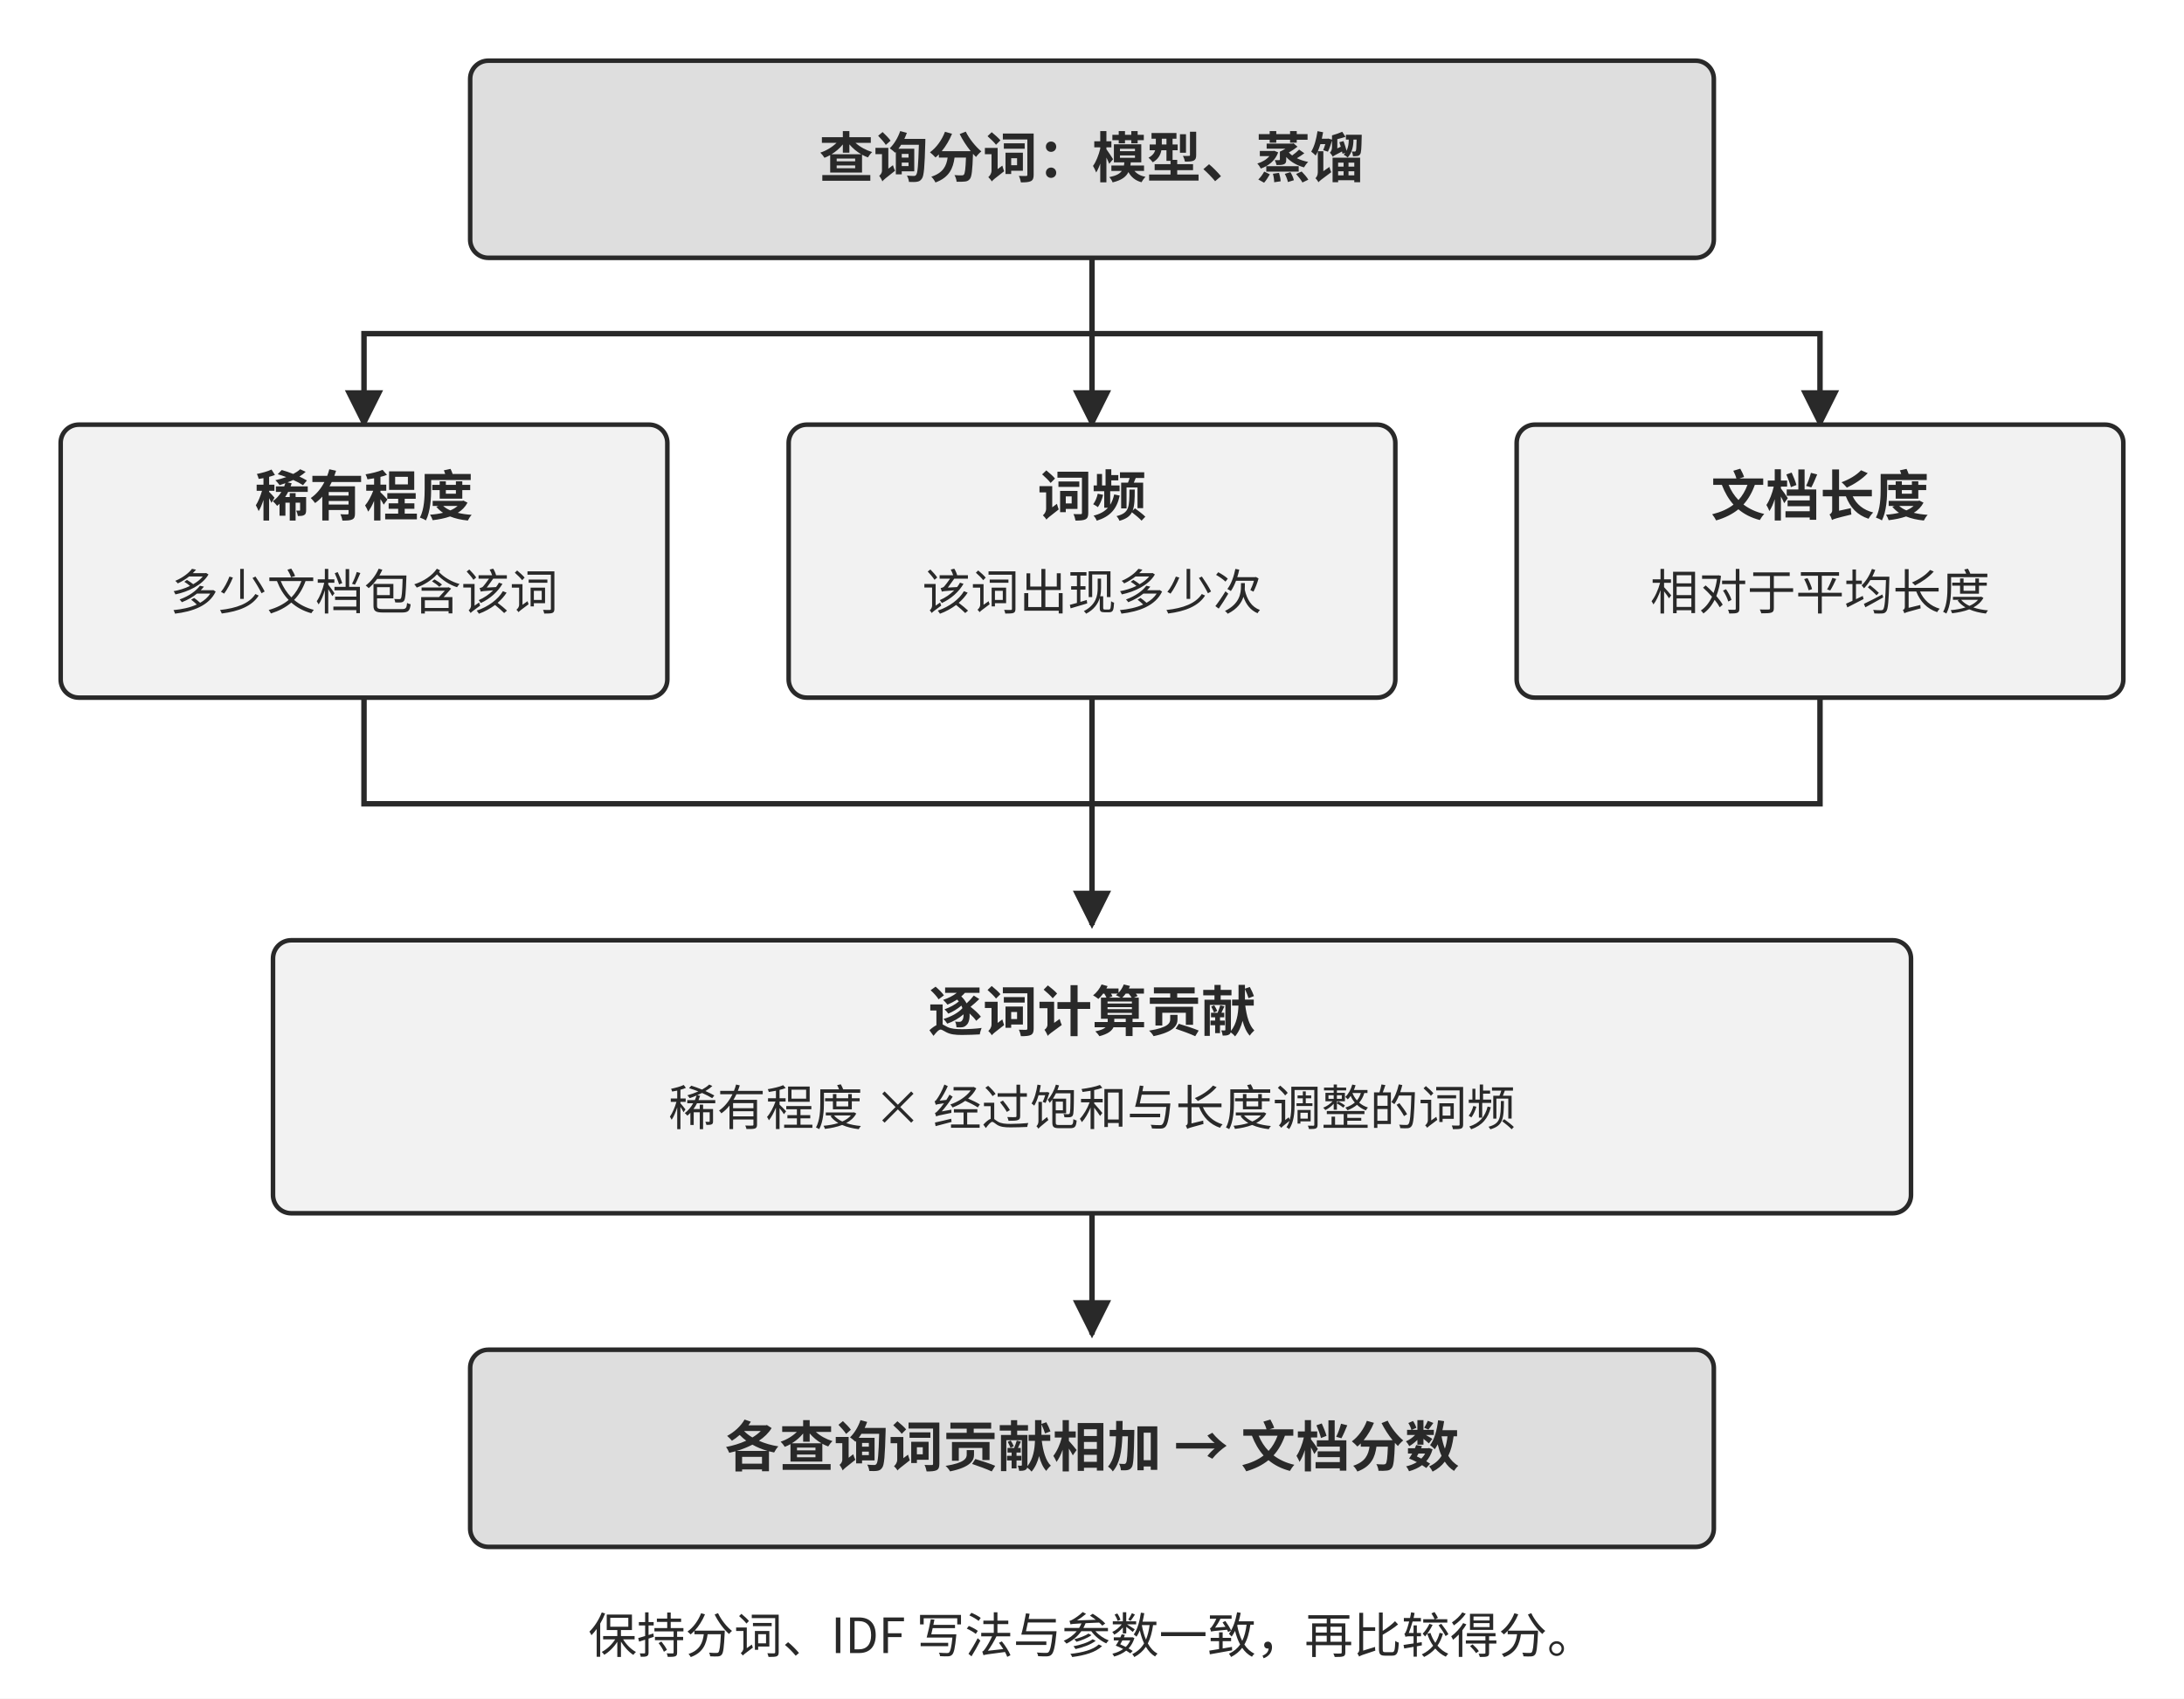
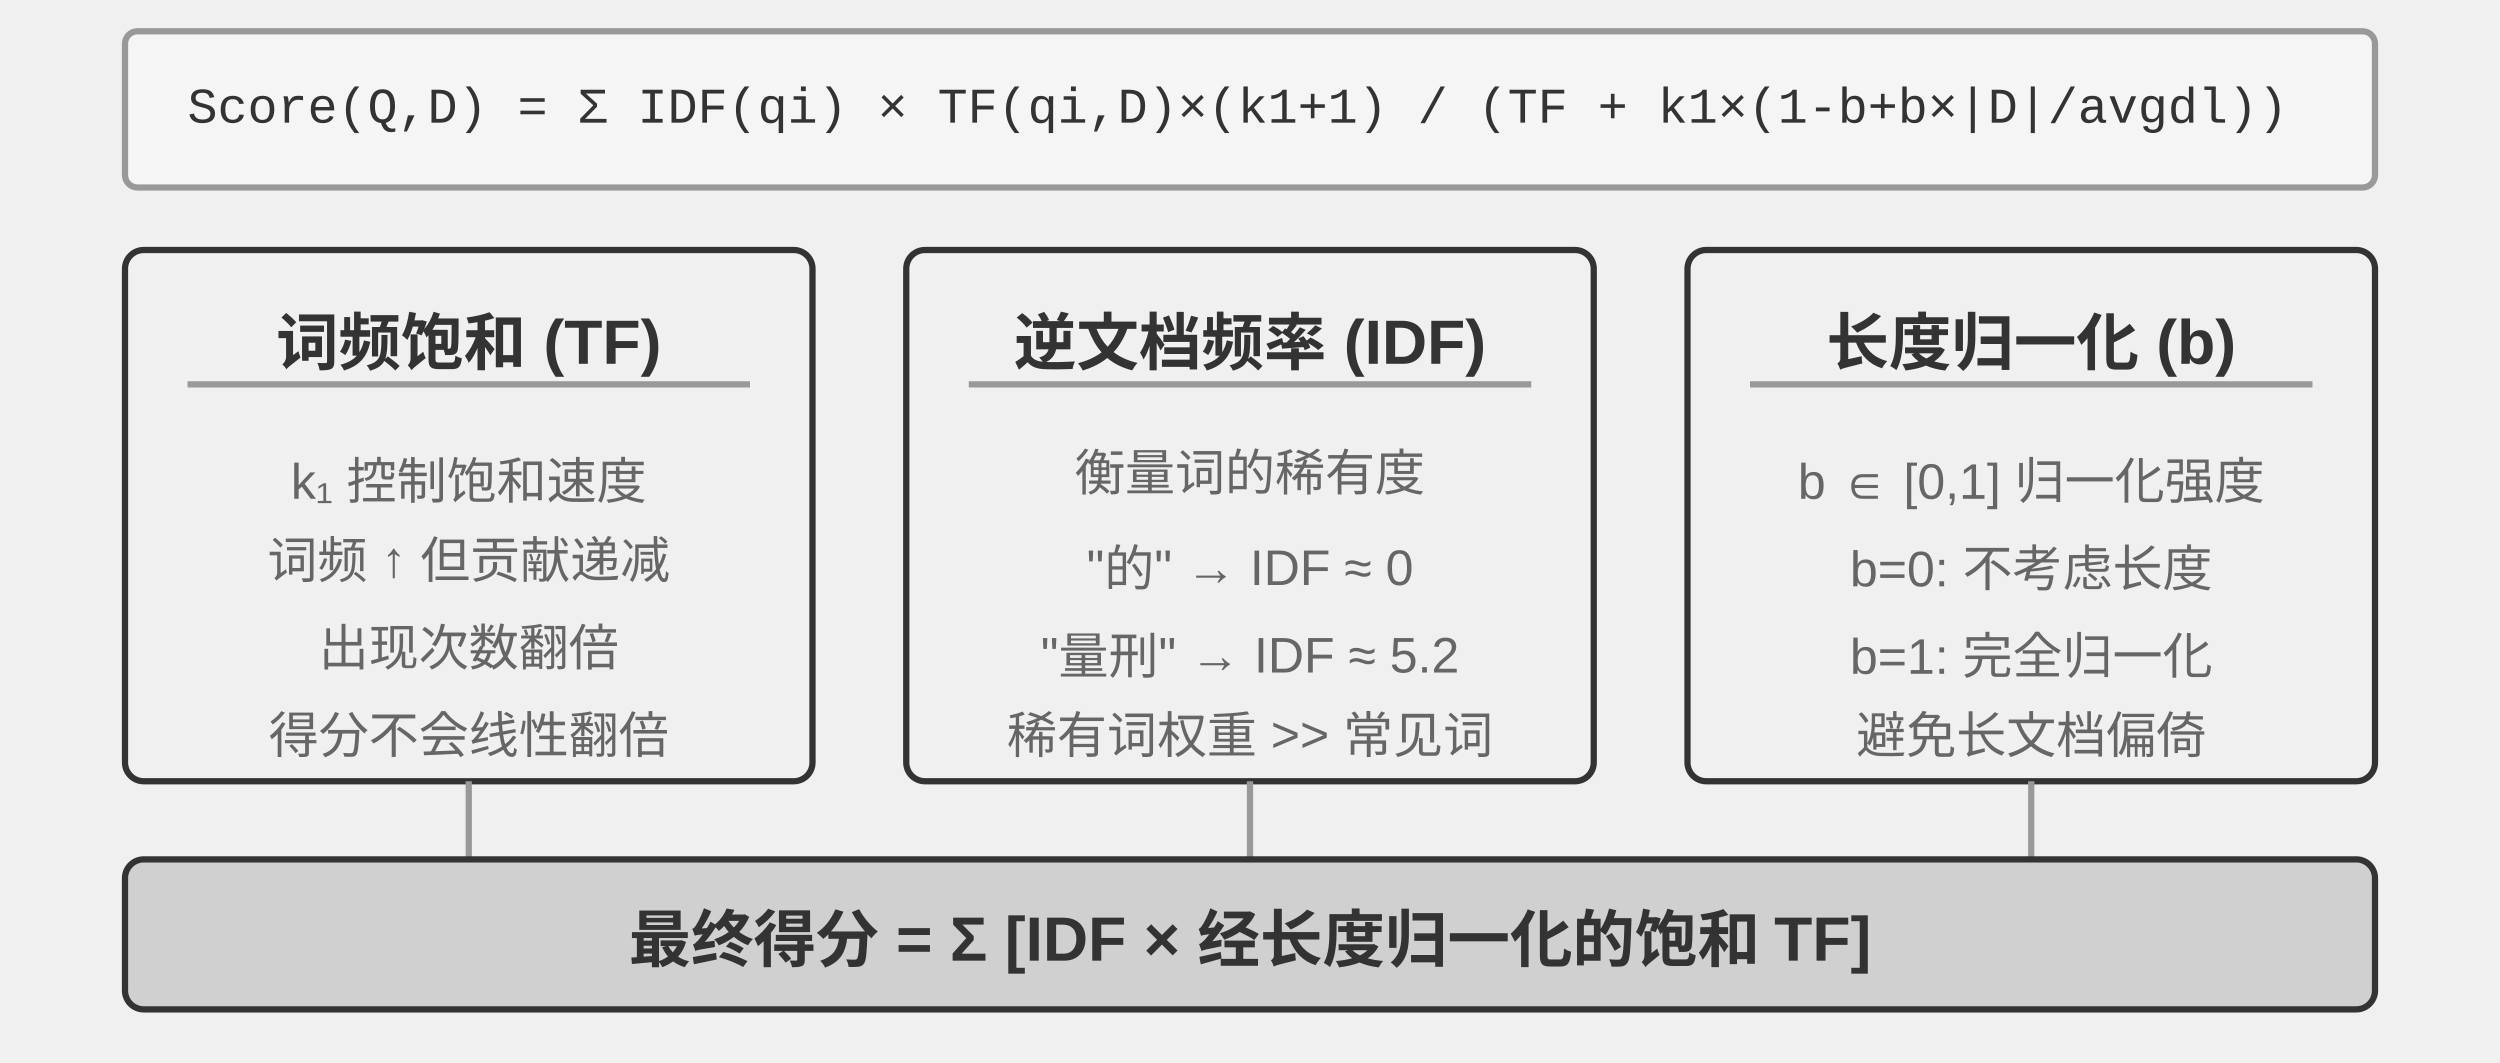
- <svg xmlns="http://www.w3.org/2000/svg" width="150mm" height="116.67mm" viewBox="0 0 720 560" role="img" aria-labelledby="title desc">
+ <svg xmlns="http://www.w3.org/2000/svg" viewBox="0 40 800 340" width="800" height="340" style="background:#ffffff">
  <defs>
-     <marker id="arrow" viewBox="0 0 10 10" refX="9" refY="5" markerWidth="7" markerHeight="7" orient="auto-start-reverse">
-       <path d="M0 0 L10 5 L0 10 Z" fill="#292929" />
+     <marker id="ah" markerWidth="12" markerHeight="8" refX="12" refY="4" orient="auto">
+       <polygon points="0 0, 12 4, 0 8" fill="#333333" />
+     </marker>
+     <marker id="ah-light" markerWidth="12" markerHeight="8" refX="12" refY="4" orient="auto">
+       <polygon points="0 0, 12 4, 0 8" fill="#999999" />
    </marker>
  </defs>
-   <rect width="720" height="560" fill="#ffffff" />
-   <rect x="155" y="20" width="410" height="65" rx="6" fill="#dedede" stroke="#292929" stroke-width="1.5" />
-   <text x="360.0" y="58.5" font-family="Noto Sans CJK SC,Source Han Sans CN,Microsoft YaHei,sans-serif" font-size="18" font-weight="700" text-anchor="middle" fill="#292929">查询分词：模型、蒸馏</text>
-   <path d="M 360 85 L 360 110" fill="none" stroke="#292929" stroke-width="1.8" />
-   <path d="M 360 110 L 120 110 L 120 140" fill="none" stroke="#292929" stroke-width="1.8" marker-end="url(#arrow)" />
-   <path d="M 360 110 L 360 110 L 360 140" fill="none" stroke="#292929" stroke-width="1.8" marker-end="url(#arrow)" />
-   <path d="M 360 110 L 600 110 L 600 140" fill="none" stroke="#292929" stroke-width="1.8" marker-end="url(#arrow)" />
-   <rect x="20" y="140" width="200" height="90" rx="6" fill="#f2f2f2" stroke="#292929" stroke-width="1.5" />
-   <text x="120.0" y="170" font-family="Noto Sans CJK SC,Source Han Sans CN,Microsoft YaHei,sans-serif" font-size="18" font-weight="700" text-anchor="middle" fill="#292929">稀有程度</text>
-   <text x="120.0" y="201" font-family="Noto Sans CJK SC,Source Han Sans CN,Microsoft YaHei,sans-serif" font-size="16" font-weight="400" text-anchor="middle" fill="#292929">多少文档包含该词</text>
-   <path d="M 120 230 L 120 265 L 360 265" fill="none" stroke="#292929" stroke-width="1.8" />
-   <rect x="260" y="140" width="200" height="90" rx="6" fill="#f2f2f2" stroke="#292929" stroke-width="1.5" />
-   <text x="360.0" y="170" font-family="Noto Sans CJK SC,Source Han Sans CN,Microsoft YaHei,sans-serif" font-size="18" font-weight="700" text-anchor="middle" fill="#292929">词频</text>
-   <text x="360.0" y="201" font-family="Noto Sans CJK SC,Source Han Sans CN,Microsoft YaHei,sans-serif" font-size="16" font-weight="400" text-anchor="middle" fill="#292929">该词出现多少次</text>
-   <path d="M 360 230 L 360 265 L 360 265" fill="none" stroke="#292929" stroke-width="1.8" />
-   <rect x="500" y="140" width="200" height="90" rx="6" fill="#f2f2f2" stroke="#292929" stroke-width="1.5" />
-   <text x="600.0" y="170" font-family="Noto Sans CJK SC,Source Han Sans CN,Microsoft YaHei,sans-serif" font-size="18" font-weight="700" text-anchor="middle" fill="#292929">文档长度</text>
-   <text x="600.0" y="201" font-family="Noto Sans CJK SC,Source Han Sans CN,Microsoft YaHei,sans-serif" font-size="16" font-weight="400" text-anchor="middle" fill="#292929">相对于平均长度</text>
-   <path d="M 600 230 L 600 265 L 360 265" fill="none" stroke="#292929" stroke-width="1.8" />
-   <path d="M 360 265 L 360 305" fill="none" stroke="#292929" stroke-width="1.8" marker-end="url(#arrow)" />
-   <rect x="90" y="310" width="540" height="90" rx="6" fill="#f2f2f2" stroke="#292929" stroke-width="1.5" />
-   <text x="360.0" y="340" font-family="Noto Sans CJK SC,Source Han Sans CN,Microsoft YaHei,sans-serif" font-size="18" font-weight="700" text-anchor="middle" fill="#292929">逐词计算贡献</text>
-   <text x="360.0" y="371" font-family="Noto Sans CJK SC,Source Han Sans CN,Microsoft YaHei,sans-serif" font-size="16" font-weight="400" text-anchor="middle" fill="#292929">稀有程度 × 经过饱和与长度调整的词频</text>
-   <path d="M 360 400 L 360 440" fill="none" stroke="#292929" stroke-width="1.8" marker-end="url(#arrow)" />
-   <rect x="155" y="445" width="410" height="65" rx="6" fill="#dedede" stroke="#292929" stroke-width="1.5" />
-   <text x="360.0" y="483.5" font-family="Noto Sans CJK SC,Source Han Sans CN,Microsoft YaHei,sans-serif" font-size="18" font-weight="700" text-anchor="middle" fill="#292929">各查询词贡献相加 → 文档分数</text>
-   <text x="360" y="545" font-family="Noto Sans CJK SC,Source Han Sans CN,Microsoft YaHei,sans-serif" font-size="16" font-weight="400" text-anchor="middle" fill="#292929">保持分词、IDF 写法与参数一致，再比较得分。</text>
+   <rect x="40" y="50" width="720" height="50" rx="4" fill="#f5f5f5" stroke="#999999" stroke-width="2" />
+   <text x="60" y="75" font-family="'Courier New', Courier, monospace" font-size="16" fill="#333333" text-anchor="start" dominant-baseline="central">Score(Q,D) = Σ IDF(qi) × TF(qi,D)×(k1+1) / (TF + k1×(1-b+b×|D|/avgdl))</text>
+   <rect x="40" y="120" width="220" height="170" rx="6" fill="#f0f0f0" stroke="#333333" stroke-width="2" />
+   <text x="150" y="148" font-family="Arial, 'Helvetica Neue', Helvetica, 'PingFang SC', 'Microsoft YaHei', sans-serif" font-size="20" fill="#333333" text-anchor="middle" dominant-baseline="central" font-weight="bold">词频饱和 (TF)</text>
+   <line x1="60" y1="163" x2="240" y2="163" stroke="#999999" stroke-width="2" />
+   <text x="150" y="190" font-family="Arial, 'Helvetica Neue', Helvetica, 'PingFang SC', 'Microsoft YaHei', sans-serif" font-size="16" fill="#666666" text-anchor="middle" dominant-baseline="central" font-weight="normal">k₁ 控制饱和速度</text>
+   <text x="150" y="218" font-family="Arial, 'Helvetica Neue', Helvetica, 'PingFang SC', 'Microsoft YaHei', sans-serif" font-size="16" fill="#666666" text-anchor="middle" dominant-baseline="central" font-weight="normal">词频 ↑ 但贡献递减</text>
+   <text x="150" y="246" font-family="Arial, 'Helvetica Neue', Helvetica, 'PingFang SC', 'Microsoft YaHei', sans-serif" font-size="16" fill="#666666" text-anchor="middle" dominant-baseline="central" font-weight="normal">出现次数翻倍</text>
+   <text x="150" y="274" font-family="Arial, 'Helvetica Neue', Helvetica, 'PingFang SC', 'Microsoft YaHei', sans-serif" font-size="16" fill="#666666" text-anchor="middle" dominant-baseline="central" font-weight="normal">得分不会线性翻倍</text>
+   <rect x="290" y="120" width="220" height="170" rx="6" fill="#f0f0f0" stroke="#333333" stroke-width="2" />
+   <text x="400" y="148" font-family="Arial, 'Helvetica Neue', Helvetica, 'PingFang SC', 'Microsoft YaHei', sans-serif" font-size="20" fill="#333333" text-anchor="middle" dominant-baseline="central" font-weight="bold">逆文档频率 (IDF)</text>
+   <line x1="310" y1="163" x2="490" y2="163" stroke="#999999" stroke-width="2" />
+   <text x="400" y="190" font-family="Arial, 'Helvetica Neue', Helvetica, 'PingFang SC', 'Microsoft YaHei', sans-serif" font-size="16" fill="#666666" text-anchor="middle" dominant-baseline="central" font-weight="normal">衡量词的稀有度</text>
+   <text x="400" y="218" font-family="Arial, 'Helvetica Neue', Helvetica, 'PingFang SC', 'Microsoft YaHei', sans-serif" font-size="16" fill="#666666" text-anchor="middle" dominant-baseline="central" font-weight="normal">"的" → IDF ≈ 0</text>
+   <text x="400" y="246" font-family="Arial, 'Helvetica Neue', Helvetica, 'PingFang SC', 'Microsoft YaHei', sans-serif" font-size="16" fill="#666666" text-anchor="middle" dominant-baseline="central" font-weight="normal">"量刑" → IDF ≈ 5.2</text>
+   <text x="400" y="274" font-family="Arial, 'Helvetica Neue', Helvetica, 'PingFang SC', 'Microsoft YaHei', sans-serif" font-size="16" fill="#666666" text-anchor="middle" dominant-baseline="central" font-weight="normal">稀有词权重 &gt;&gt; 常见词</text>
+   <rect x="540" y="120" width="220" height="170" rx="6" fill="#f0f0f0" stroke="#333333" stroke-width="2" />
+   <text x="650" y="148" font-family="Arial, 'Helvetica Neue', Helvetica, 'PingFang SC', 'Microsoft YaHei', sans-serif" font-size="20" fill="#333333" text-anchor="middle" dominant-baseline="central" font-weight="bold">长度归一化 (b)</text>
+   <line x1="560" y1="163" x2="740" y2="163" stroke="#999999" stroke-width="2" />
+   <text x="650" y="190" font-family="Arial, 'Helvetica Neue', Helvetica, 'PingFang SC', 'Microsoft YaHei', sans-serif" font-size="16" fill="#666666" text-anchor="middle" dominant-baseline="central" font-weight="normal">b ∈ [0,1] 归一化强度</text>
+   <text x="650" y="218" font-family="Arial, 'Helvetica Neue', Helvetica, 'PingFang SC', 'Microsoft YaHei', sans-serif" font-size="16" fill="#666666" text-anchor="middle" dominant-baseline="central" font-weight="normal">b=0: 不考虑长度</text>
+   <text x="650" y="246" font-family="Arial, 'Helvetica Neue', Helvetica, 'PingFang SC', 'Microsoft YaHei', sans-serif" font-size="16" fill="#666666" text-anchor="middle" dominant-baseline="central" font-weight="normal">b=1: 完全归一化</text>
+   <text x="650" y="274" font-family="Arial, 'Helvetica Neue', Helvetica, 'PingFang SC', 'Microsoft YaHei', sans-serif" font-size="16" fill="#666666" text-anchor="middle" dominant-baseline="central" font-weight="normal">避免长文档偏倚</text>
+   <line x1="150" y1="290" x2="150" y2="315" stroke="#999999" stroke-width="2" />
+   <line x1="400" y1="290" x2="400" y2="315" stroke="#999999" stroke-width="2" />
+   <line x1="650" y1="290" x2="650" y2="315" stroke="#999999" stroke-width="2" />
+   <rect x="40" y="315" width="720" height="48" rx="6" fill="#d0d0d0" stroke="#333333" stroke-width="2" />
+   <text x="400.0" y="339" font-family="Arial, 'Helvetica Neue', Helvetica, 'PingFang SC', 'Microsoft YaHei', sans-serif" font-size="20" fill="#333333" text-anchor="middle" dominant-baseline="central" font-weight="bold">最终得分 = Σ [IDF × 经长度归一化的饱和 TF]</text>
</svg>
